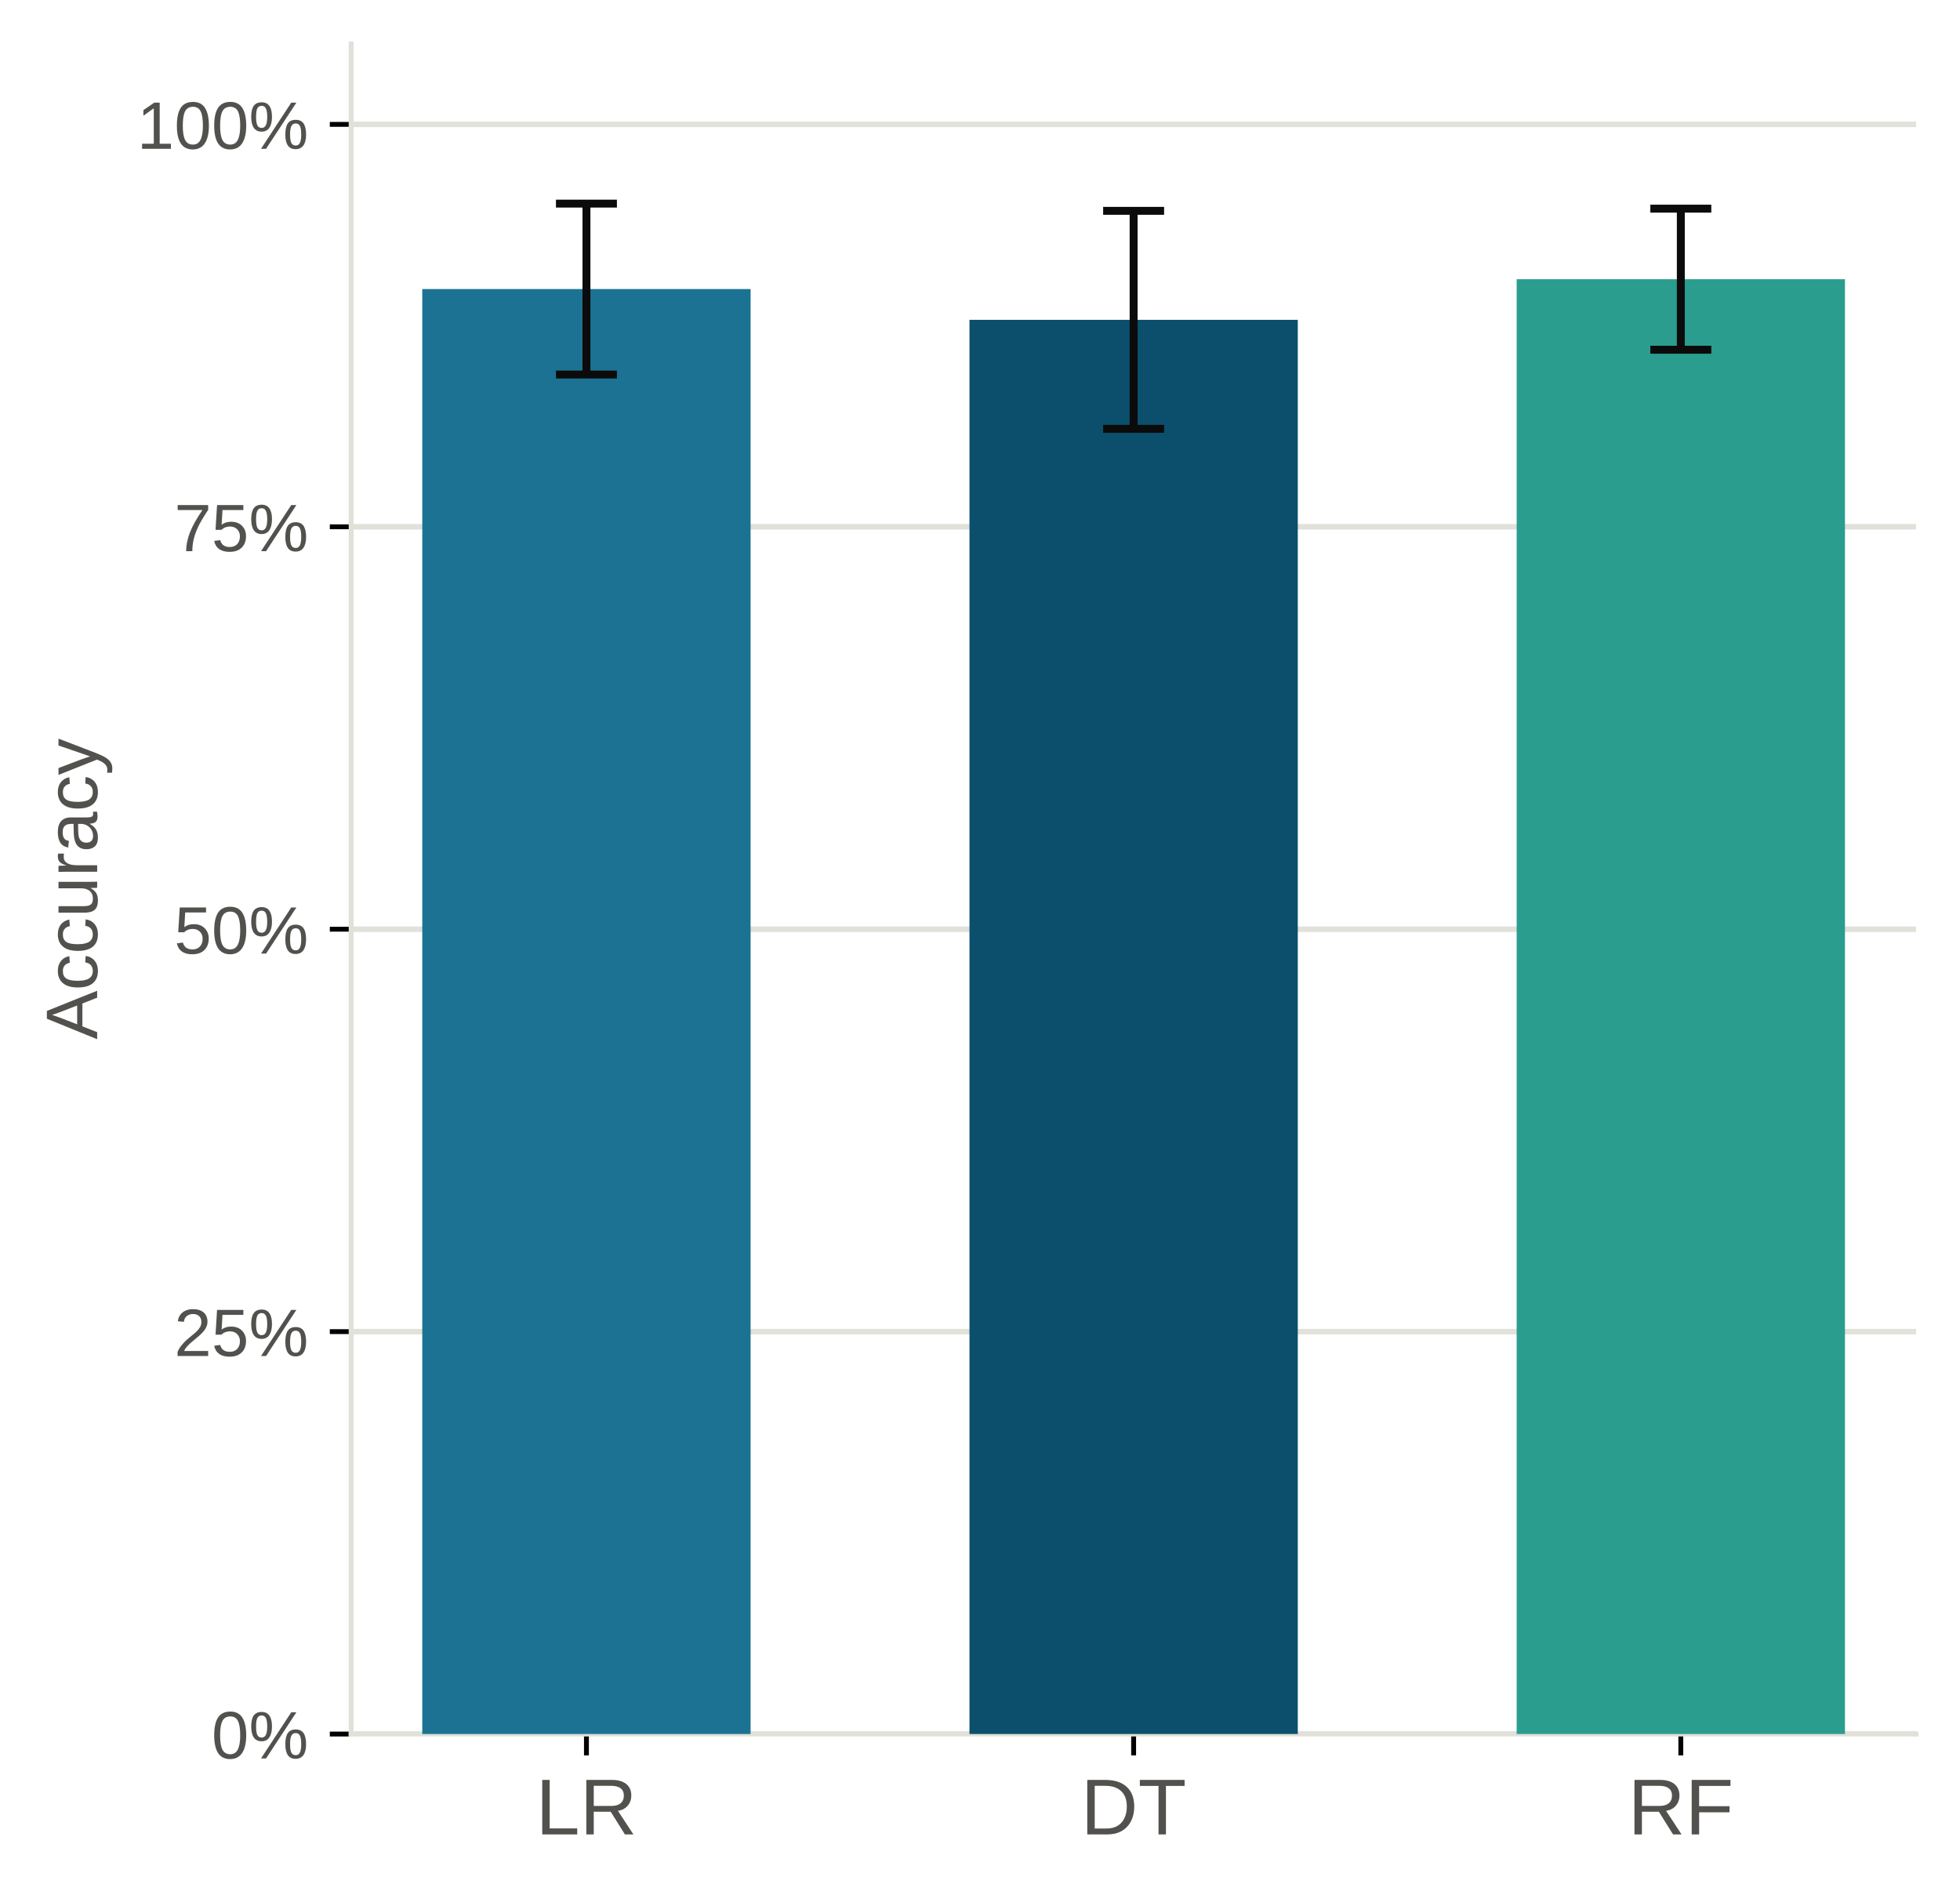
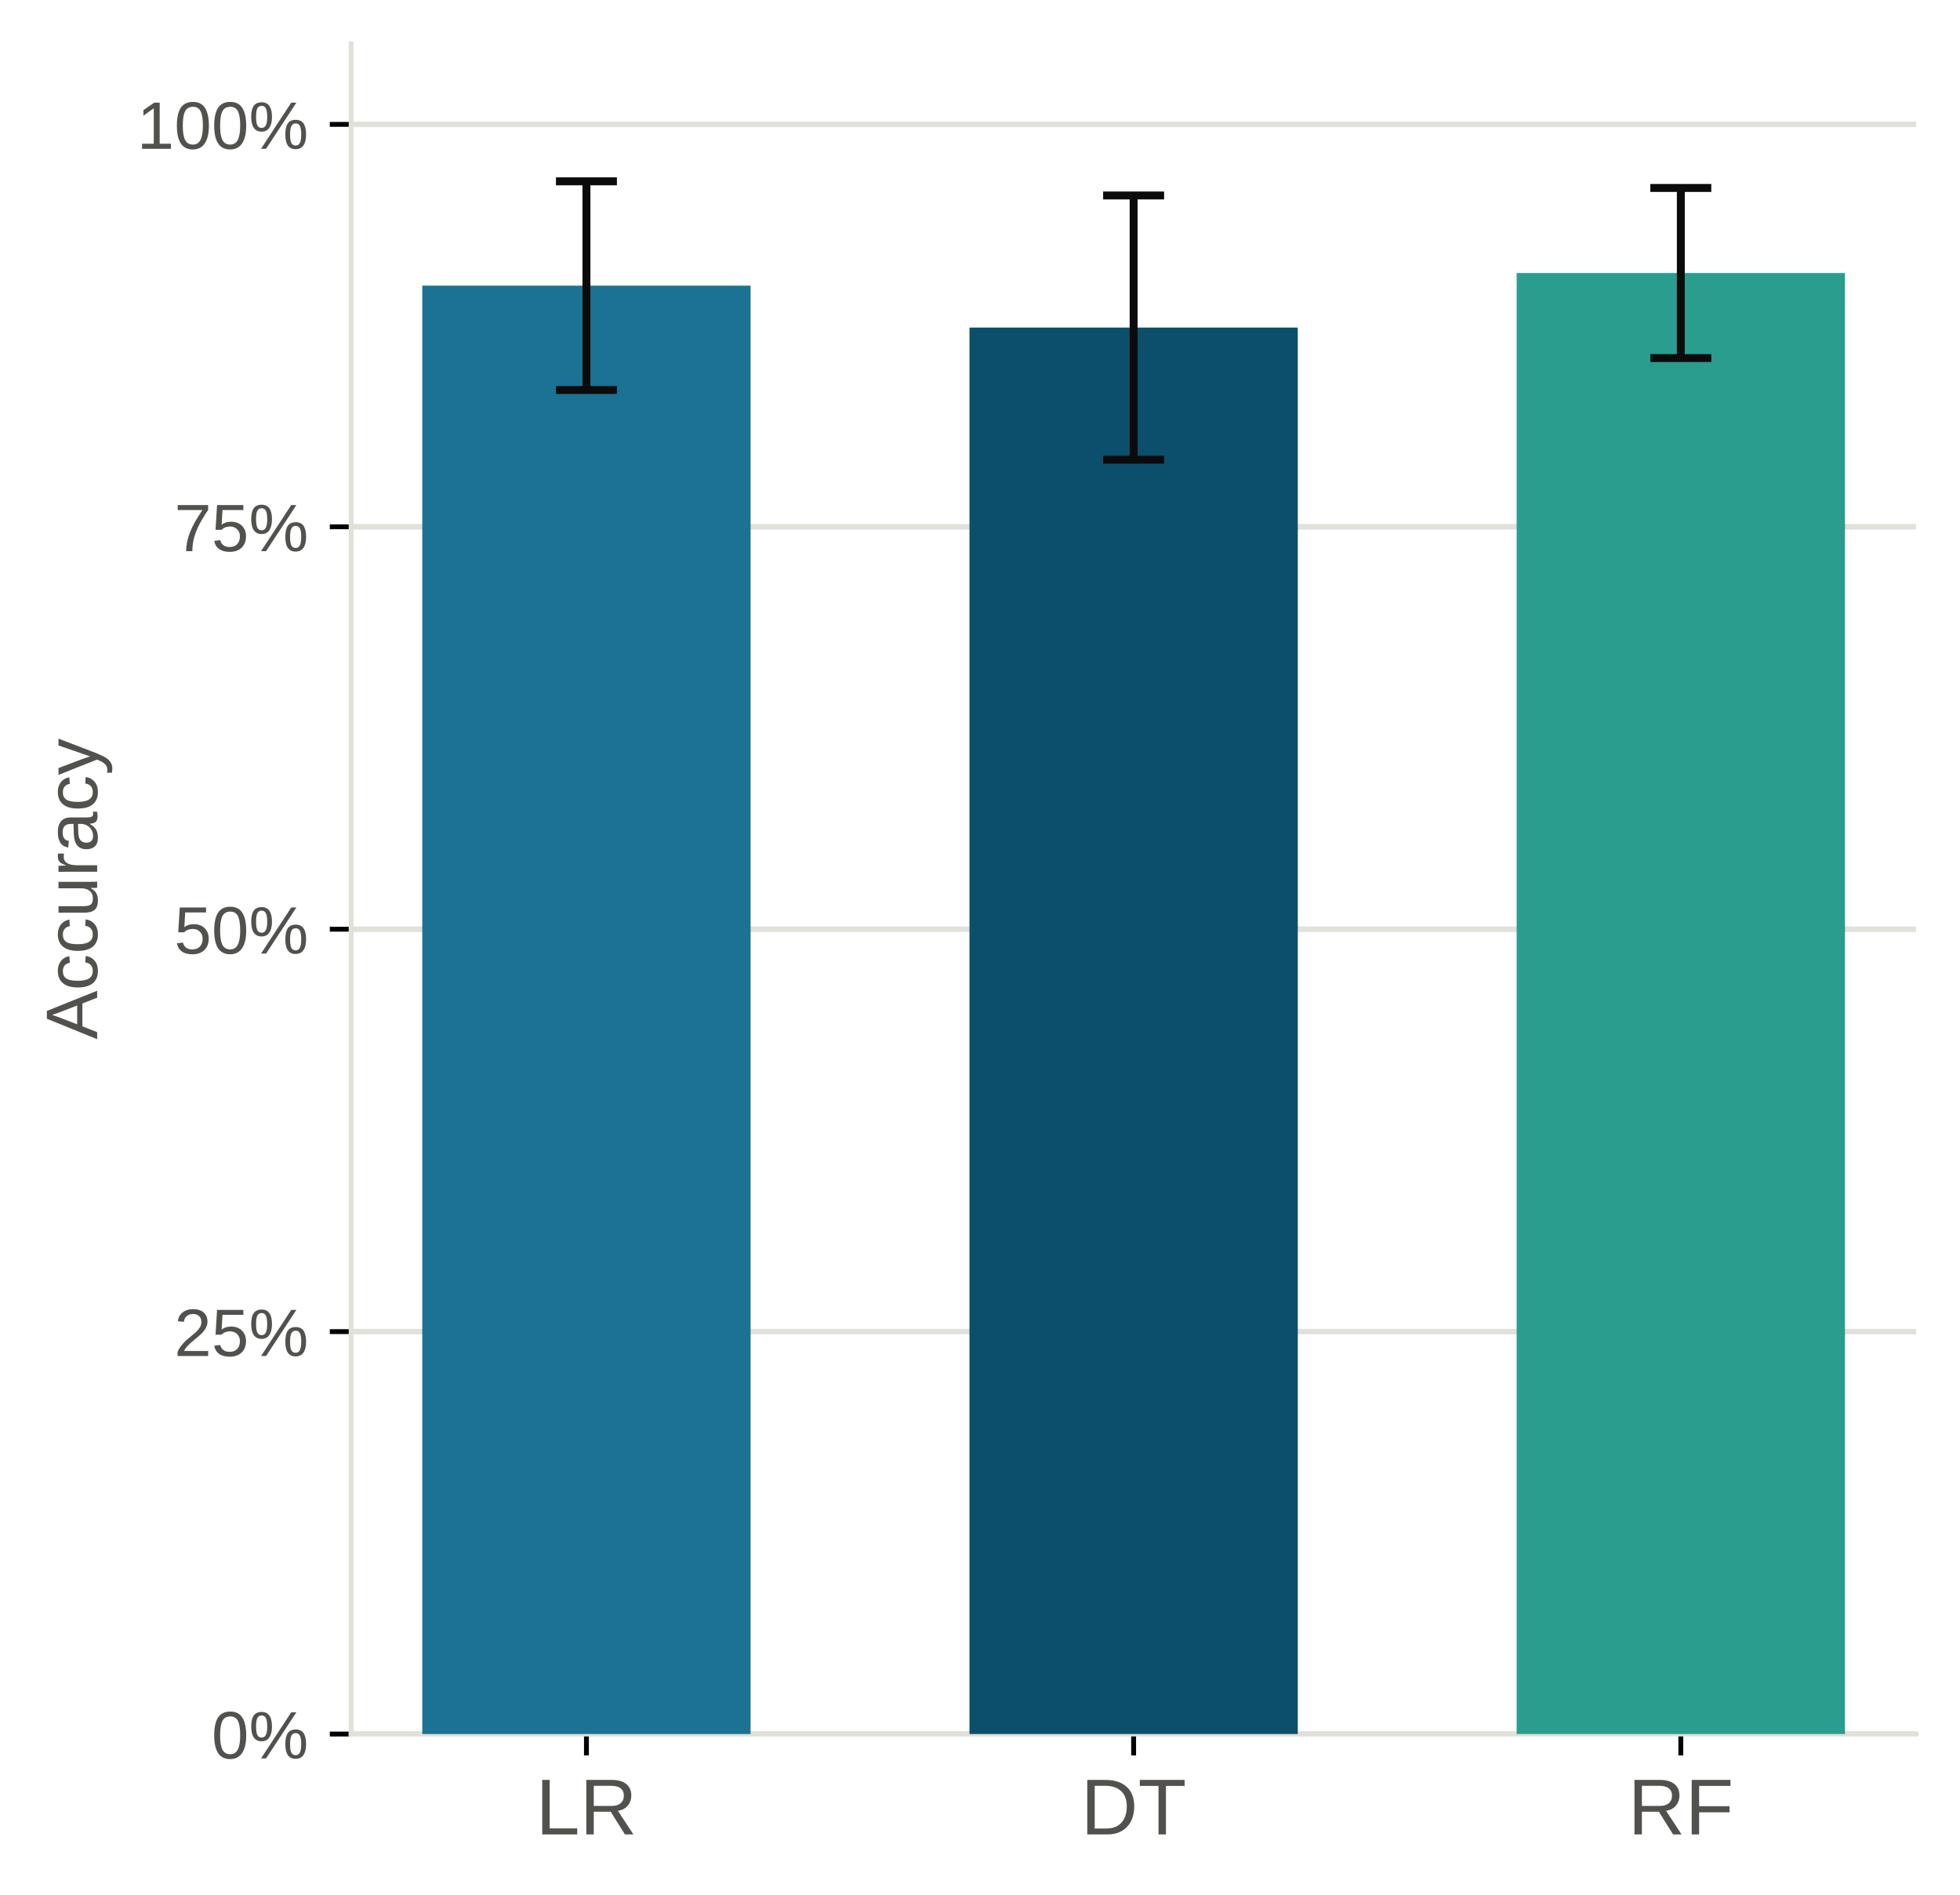
<svg xmlns="http://www.w3.org/2000/svg" xmlns:xlink="http://www.w3.org/1999/xlink" width="321.474pt" height="310.8pt" viewBox="0 0 321.474 310.8" version="1.1">
  <defs>
    <style type="text/css">*{stroke-linejoin: round; stroke-linecap: butt}</style>
  </defs>
  <g id="figure_1">
    <g id="patch_1">
      <path d="M 0 310.8  L 321.474 310.8  L 321.474 0  L 0 0  z " style="fill: #ffffff" />
    </g>
    <g id="axes_1">
      <g id="patch_2">
        <path d="M 57.594 284.4  L 314.274 284.4  L 314.274 7.2  L 57.594 7.2  z " style="fill: #ffffff" />
      </g>
      <g id="matplotlib.axis_1">
        <g id="xtick_1">
          <g id="line2d_1">
            <defs>
-               <path id="m4aa21d5b6c" d="M 0 0  L 0 3.5  " style="stroke: #000000; stroke-width: 0.8" />
+               <path id="m78fd80a473" d="M 0 0  L 0 3.5  " style="stroke: #000000; stroke-width: 0.8" />
            </defs>
            <g>
-               <use xlink:href="#m4aa21d5b6c" x="96.186" y="284.4" style="stroke: #000000; stroke-width: 0.8" />
+               <use xlink:href="#m78fd80a473" x="96.186" y="284.4" style="stroke: #000000; stroke-width: 0.8" />
            </g>
          </g>
          <g id="text_1">
            <text style="font-size: 13px; font-family: 'Arial', 'DejaVu Sans', sans-serif; text-anchor: middle; fill: #52514e" x="96.186" y="300.864" transform="rotate(-0 96.1862 300.8644)">LR</text>
          </g>
        </g>
        <g id="xtick_2">
          <g id="line2d_2">
            <g>
-               <use xlink:href="#m4aa21d5b6c" x="185.934" y="284.4" style="stroke: #000000; stroke-width: 0.8" />
+               <use xlink:href="#m78fd80a473" x="185.934" y="284.4" style="stroke: #000000; stroke-width: 0.8" />
            </g>
          </g>
          <g id="text_2">
            <text style="font-size: 13px; font-family: 'Arial', 'DejaVu Sans', sans-serif; text-anchor: middle; fill: #52514e" x="185.934" y="300.864" transform="rotate(-0 185.9345 300.8644)">DT</text>
          </g>
        </g>
        <g id="xtick_3">
          <g id="line2d_3">
            <g>
-               <use xlink:href="#m4aa21d5b6c" x="275.683" y="284.4" style="stroke: #000000; stroke-width: 0.8" />
+               <use xlink:href="#m78fd80a473" x="275.683" y="284.4" style="stroke: #000000; stroke-width: 0.8" />
            </g>
          </g>
          <g id="text_3">
            <text style="font-size: 13px; font-family: 'Arial', 'DejaVu Sans', sans-serif; text-anchor: middle; fill: #52514e" x="275.683" y="300.864" transform="rotate(-0 275.6827 300.8644)">RF</text>
          </g>
        </g>
      </g>
      <g id="matplotlib.axis_2">
        <g id="ytick_1">
          <g id="line2d_4">
-             <path d="M 57.594 284.4  L 314.274 284.4  " clip-path="url(#p9120b9fdb0)" style="fill: none; stroke: #e1e0d9; stroke-width: 0.9; stroke-linecap: square" />
+             <path d="M 57.594 284.4  L 314.274 284.4  " clip-path="url(#p61eedcf686)" style="fill: none; stroke: #e1e0d9; stroke-width: 0.9; stroke-linecap: square" />
          </g>
          <g id="line2d_5">
            <defs>
-               <path id="mc410a737ec" d="M 0 0  L -3.5 0  " style="stroke: #000000; stroke-width: 0.8" />
+               <path id="m6094fe020b" d="M 0 0  L -3.5 0  " style="stroke: #000000; stroke-width: 0.8" />
            </defs>
            <g>
-               <use xlink:href="#mc410a737ec" x="57.594" y="284.4" style="stroke: #000000; stroke-width: 0.8" />
+               <use xlink:href="#m6094fe020b" x="57.594" y="284.4" style="stroke: #000000; stroke-width: 0.8" />
            </g>
          </g>
          <g id="text_4">
            <text style="font-size: 11px; font-family: 'Arial', 'DejaVu Sans', sans-serif; text-anchor: end; fill: #52514e" x="50.594" y="288.404" transform="rotate(-0 50.59445 288.4042)">0%</text>
          </g>
        </g>
        <g id="ytick_2">
          <g id="line2d_6">
-             <path d="M 57.594 218.4  L 314.274 218.4  " clip-path="url(#p9120b9fdb0)" style="fill: none; stroke: #e1e0d9; stroke-width: 0.9; stroke-linecap: square" />
+             <path d="M 57.594 218.4  L 314.274 218.4  " clip-path="url(#p61eedcf686)" style="fill: none; stroke: #e1e0d9; stroke-width: 0.9; stroke-linecap: square" />
          </g>
          <g id="line2d_7">
            <g>
-               <use xlink:href="#mc410a737ec" x="57.594" y="218.4" style="stroke: #000000; stroke-width: 0.8" />
+               <use xlink:href="#m6094fe020b" x="57.594" y="218.4" style="stroke: #000000; stroke-width: 0.8" />
            </g>
          </g>
          <g id="text_5">
            <text style="font-size: 11px; font-family: 'Arial', 'DejaVu Sans', sans-serif; text-anchor: end; fill: #52514e" x="50.594" y="222.404" transform="rotate(-0 50.59445 222.4041)">25%</text>
          </g>
        </g>
        <g id="ytick_3">
          <g id="line2d_8">
-             <path d="M 57.594 152.4  L 314.274 152.4  " clip-path="url(#p9120b9fdb0)" style="fill: none; stroke: #e1e0d9; stroke-width: 0.9; stroke-linecap: square" />
+             <path d="M 57.594 152.4  L 314.274 152.4  " clip-path="url(#p61eedcf686)" style="fill: none; stroke: #e1e0d9; stroke-width: 0.9; stroke-linecap: square" />
          </g>
          <g id="line2d_9">
            <g>
-               <use xlink:href="#mc410a737ec" x="57.594" y="152.4" style="stroke: #000000; stroke-width: 0.8" />
+               <use xlink:href="#m6094fe020b" x="57.594" y="152.4" style="stroke: #000000; stroke-width: 0.8" />
            </g>
          </g>
          <g id="text_6">
            <text style="font-size: 11px; font-family: 'Arial', 'DejaVu Sans', sans-serif; text-anchor: end; fill: #52514e" x="50.594" y="156.404" transform="rotate(-0 50.59445 156.4041)">50%</text>
          </g>
        </g>
        <g id="ytick_4">
          <g id="line2d_10">
-             <path d="M 57.594 86.4  L 314.274 86.4  " clip-path="url(#p9120b9fdb0)" style="fill: none; stroke: #e1e0d9; stroke-width: 0.9; stroke-linecap: square" />
+             <path d="M 57.594 86.4  L 314.274 86.4  " clip-path="url(#p61eedcf686)" style="fill: none; stroke: #e1e0d9; stroke-width: 0.9; stroke-linecap: square" />
          </g>
          <g id="line2d_11">
            <g>
-               <use xlink:href="#mc410a737ec" x="57.594" y="86.4" style="stroke: #000000; stroke-width: 0.8" />
+               <use xlink:href="#m6094fe020b" x="57.594" y="86.4" style="stroke: #000000; stroke-width: 0.8" />
            </g>
          </g>
          <g id="text_7">
            <text style="font-size: 11px; font-family: 'Arial', 'DejaVu Sans', sans-serif; text-anchor: end; fill: #52514e" x="50.594" y="90.404" transform="rotate(-0 50.59445 90.40415)">75%</text>
          </g>
        </g>
        <g id="ytick_5">
          <g id="line2d_12">
-             <path d="M 57.594 20.4  L 314.274 20.4  " clip-path="url(#p9120b9fdb0)" style="fill: none; stroke: #e1e0d9; stroke-width: 0.9; stroke-linecap: square" />
+             <path d="M 57.594 20.4  L 314.274 20.4  " clip-path="url(#p61eedcf686)" style="fill: none; stroke: #e1e0d9; stroke-width: 0.9; stroke-linecap: square" />
          </g>
          <g id="line2d_13">
            <g>
-               <use xlink:href="#mc410a737ec" x="57.594" y="20.4" style="stroke: #000000; stroke-width: 0.8" />
+               <use xlink:href="#m6094fe020b" x="57.594" y="20.4" style="stroke: #000000; stroke-width: 0.8" />
            </g>
          </g>
          <g id="text_8">
            <text style="font-size: 11px; font-family: 'Arial', 'DejaVu Sans', sans-serif; text-anchor: end; fill: #52514e" x="50.594" y="24.404" transform="rotate(-0 50.59445 24.40415)">100%</text>
          </g>
        </g>
        <g id="text_9">
          <text style="font-size: 12px; font-family: 'Arial', 'DejaVu Sans', sans-serif; text-anchor: middle; fill: #52514e" x="15.936" y="145.8" transform="rotate(-90 15.93633 145.8)">Accuracy</text>
        </g>
      </g>
      <g id="patch_3">
        <path d="M 57.594 284.4  L 57.594 7.2  " style="fill: none; stroke: #e1e0d9; stroke-width: 0.8; stroke-linejoin: miter; stroke-linecap: square" />
      </g>
      <g id="patch_4">
        <path d="M 57.594 284.4  L 314.274 284.4  " style="fill: none; stroke: #e1e0d9; stroke-width: 0.8; stroke-linejoin: miter; stroke-linecap: square" />
      </g>
      <g id="patch_5">
-         <path d="M 69.262 284.4  L 123.111 284.4  L 123.111 47.411  L 69.262 47.411  z " clip-path="url(#p9120b9fdb0)" style="fill: #1c7293" />
+         <path d="M 69.262 284.4  L 123.111 284.4  L 123.111 46.853  L 69.262 46.853  z " clip-path="url(#p61eedcf686)" style="fill: #1c7293" />
      </g>
      <g id="patch_6">
-         <path d="M 159.01 284.4  L 212.859 284.4  L 212.859 52.455  L 159.01 52.455  z " clip-path="url(#p9120b9fdb0)" style="fill: #0b4f6c" />
+         <path d="M 159.01 284.4  L 212.859 284.4  L 212.859 53.728  L 159.01 53.728  z " clip-path="url(#p61eedcf686)" style="fill: #0b4f6c" />
      </g>
      <g id="patch_7">
-         <path d="M 248.758 284.4  L 302.607 284.4  L 302.607 45.792  L 248.758 45.792  z " clip-path="url(#p9120b9fdb0)" style="fill: #2a9d8f" />
+         <path d="M 248.758 284.4  L 302.607 284.4  L 302.607 44.779  L 248.758 44.779  z " clip-path="url(#p61eedcf686)" style="fill: #2a9d8f" />
      </g>
      <g id="LineCollection_1">
-         <path d="M 96.186 61.427  L 96.186 33.395  " clip-path="url(#p9120b9fdb0)" style="fill: none; stroke: #0b0b0b; stroke-width: 1.3" />
-         <path d="M 185.934 70.331  L 185.934 34.579  " clip-path="url(#p9120b9fdb0)" style="fill: none; stroke: #0b0b0b; stroke-width: 1.3" />
-         <path d="M 275.683 57.361  L 275.683 34.224  " clip-path="url(#p9120b9fdb0)" style="fill: none; stroke: #0b0b0b; stroke-width: 1.3" />
+         <path d="M 96.186 63.965  L 96.186 29.741  " clip-path="url(#p61eedcf686)" style="fill: none; stroke: #0b0b0b; stroke-width: 1.3" />
+         <path d="M 185.934 75.398  L 185.934 32.058  " clip-path="url(#p61eedcf686)" style="fill: none; stroke: #0b0b0b; stroke-width: 1.3" />
+         <path d="M 275.683 58.728  L 275.683 30.83  " clip-path="url(#p61eedcf686)" style="fill: none; stroke: #0b0b0b; stroke-width: 1.3" />
      </g>
      <g id="line2d_14">
        <defs>
-           <path id="m12c8cb0676" d="M 5 0  L -5 -0  " style="stroke: #0b0b0b; stroke-width: 1.3" />
+           <path id="m9f57205104" d="M 5 0  L -5 -0  " style="stroke: #0b0b0b; stroke-width: 1.3" />
        </defs>
-         <g clip-path="url(#p9120b9fdb0)">
-           <use xlink:href="#m12c8cb0676" x="96.186" y="61.427" style="fill: #1f77b4; stroke: #0b0b0b; stroke-width: 1.3" />
-           <use xlink:href="#m12c8cb0676" x="185.934" y="70.331" style="fill: #1f77b4; stroke: #0b0b0b; stroke-width: 1.3" />
-           <use xlink:href="#m12c8cb0676" x="275.683" y="57.361" style="fill: #1f77b4; stroke: #0b0b0b; stroke-width: 1.3" />
+         <g clip-path="url(#p61eedcf686)">
+           <use xlink:href="#m9f57205104" x="96.186" y="63.965" style="fill: #1f77b4; stroke: #0b0b0b; stroke-width: 1.3" />
+           <use xlink:href="#m9f57205104" x="185.934" y="75.398" style="fill: #1f77b4; stroke: #0b0b0b; stroke-width: 1.3" />
+           <use xlink:href="#m9f57205104" x="275.683" y="58.728" style="fill: #1f77b4; stroke: #0b0b0b; stroke-width: 1.3" />
        </g>
      </g>
      <g id="line2d_15">
-         <g clip-path="url(#p9120b9fdb0)">
-           <use xlink:href="#m12c8cb0676" x="96.186" y="33.395" style="fill: #1f77b4; stroke: #0b0b0b; stroke-width: 1.3" />
-           <use xlink:href="#m12c8cb0676" x="185.934" y="34.579" style="fill: #1f77b4; stroke: #0b0b0b; stroke-width: 1.3" />
-           <use xlink:href="#m12c8cb0676" x="275.683" y="34.224" style="fill: #1f77b4; stroke: #0b0b0b; stroke-width: 1.3" />
+         <g clip-path="url(#p61eedcf686)">
+           <use xlink:href="#m9f57205104" x="96.186" y="29.741" style="fill: #1f77b4; stroke: #0b0b0b; stroke-width: 1.3" />
+           <use xlink:href="#m9f57205104" x="185.934" y="32.058" style="fill: #1f77b4; stroke: #0b0b0b; stroke-width: 1.3" />
+           <use xlink:href="#m9f57205104" x="275.683" y="30.83" style="fill: #1f77b4; stroke: #0b0b0b; stroke-width: 1.3" />
        </g>
      </g>
    </g>
  </g>
  <defs>
-     <clipPath id="p9120b9fdb0">
+     <clipPath id="p61eedcf686">
      <rect x="57.594" y="7.2" width="256.68" height="277.2" />
    </clipPath>
  </defs>
</svg>
